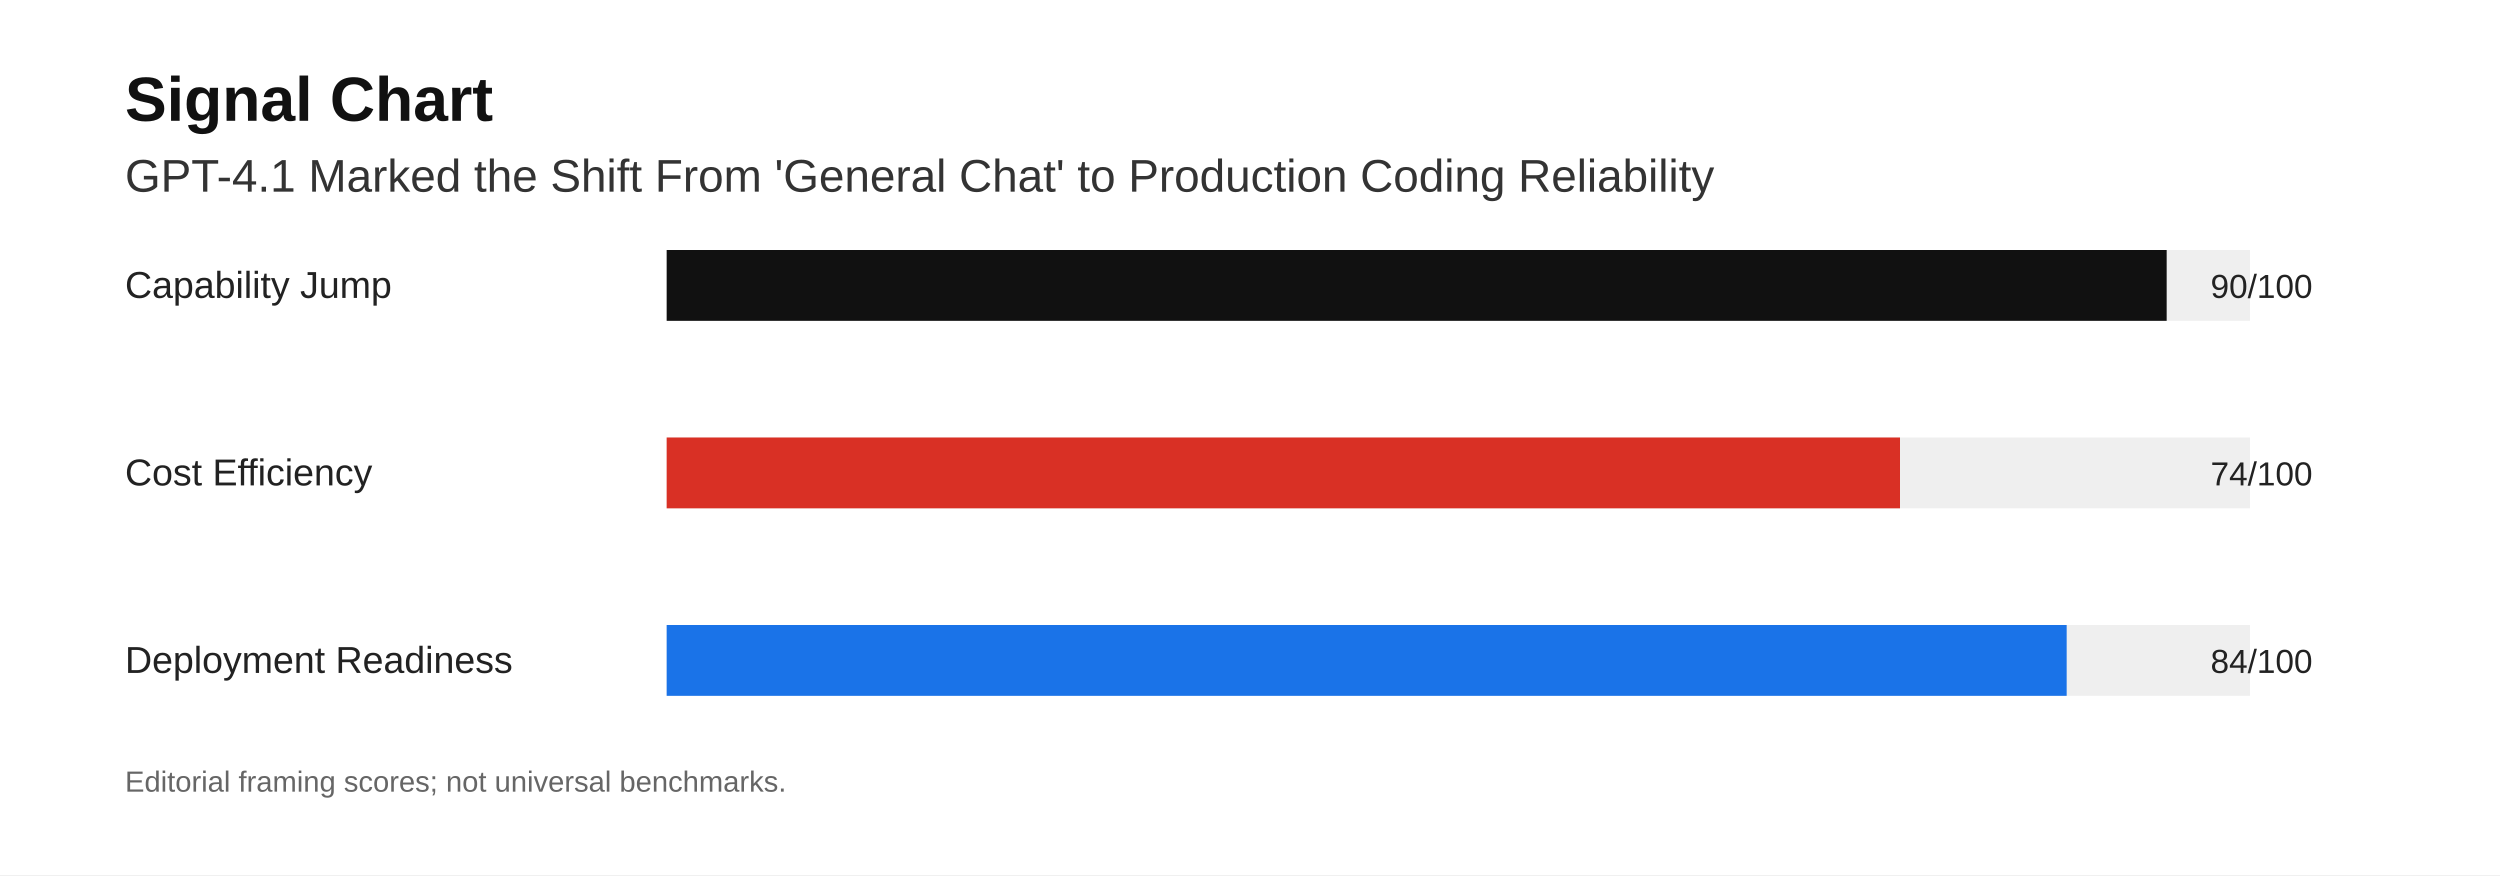
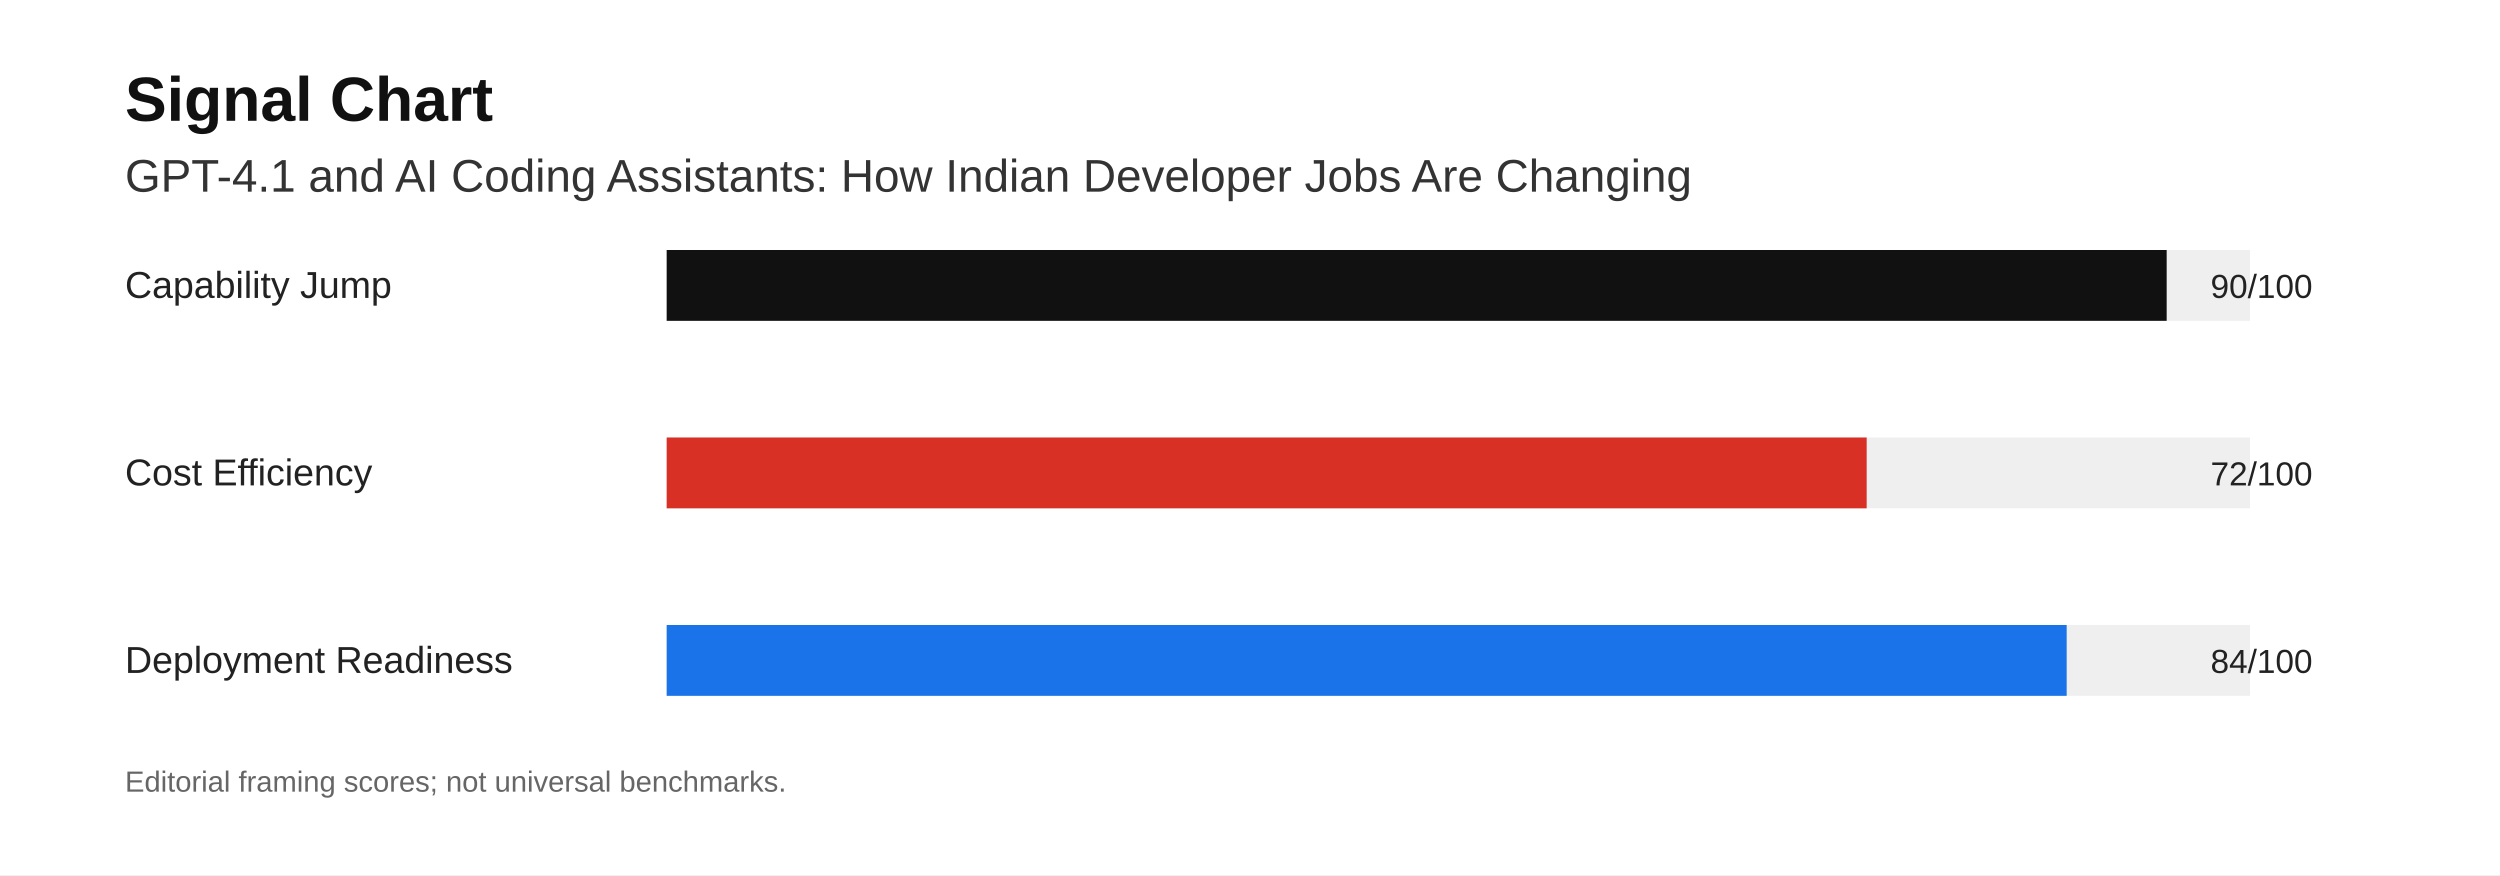
<svg xmlns="http://www.w3.org/2000/svg" width="1200" height="420" viewBox="0 0 1200 420">
  <rect width="1200" height="420" fill="#fff" />
  <text x="60" y="58" font-family="Arial,sans-serif" font-size="30" font-weight="700" fill="#111">Signal Chart</text>
-   <text x="60" y="92" font-family="Arial,sans-serif" font-size="22" fill="#333">GPT-4.1 Marked the Shift From 'General Chat' to Production Coding Reliability</text>
+   <text x="60" y="92" font-family="Arial,sans-serif" font-size="22" fill="#333">GPT-4.1 and AI Coding Assistants: How Indian Developer Jobs Are Changing</text>
  <rect x="320" y="120" width="760" height="34" fill="#efefef" />
  <rect x="320" y="120" width="720" height="34" fill="#111" />
  <text x="60" y="143" font-family="Arial,sans-serif" font-size="18" fill="#222">Capability Jump</text>
  <text x="1110" y="143" font-family="Arial,sans-serif" font-size="16" fill="#222" text-anchor="end">90/100</text>
  <rect x="320" y="210" width="760" height="34" fill="#efefef" />
-   <rect x="320" y="210" width="592" height="34" fill="#d93025" />
+   <rect x="320" y="210" width="576" height="34" fill="#d93025" />
  <text x="60" y="233" font-family="Arial,sans-serif" font-size="18" fill="#222">Cost Efficiency</text>
-   <text x="1110" y="233" font-family="Arial,sans-serif" font-size="16" fill="#222" text-anchor="end">74/100</text>
+   <text x="1110" y="233" font-family="Arial,sans-serif" font-size="16" fill="#222" text-anchor="end">72/100</text>
  <rect x="320" y="300" width="760" height="34" fill="#efefef" />
  <rect x="320" y="300" width="672" height="34" fill="#1a73e8" />
  <text x="60" y="323" font-family="Arial,sans-serif" font-size="18" fill="#222">Deployment Readiness</text>
  <text x="1110" y="323" font-family="Arial,sans-serif" font-size="16" fill="#222" text-anchor="end">84/100</text>
  <text x="60" y="380" font-family="Arial,sans-serif" font-size="14" fill="#666">Editorial framing scores; not universal benchmarks.</text>
</svg>
